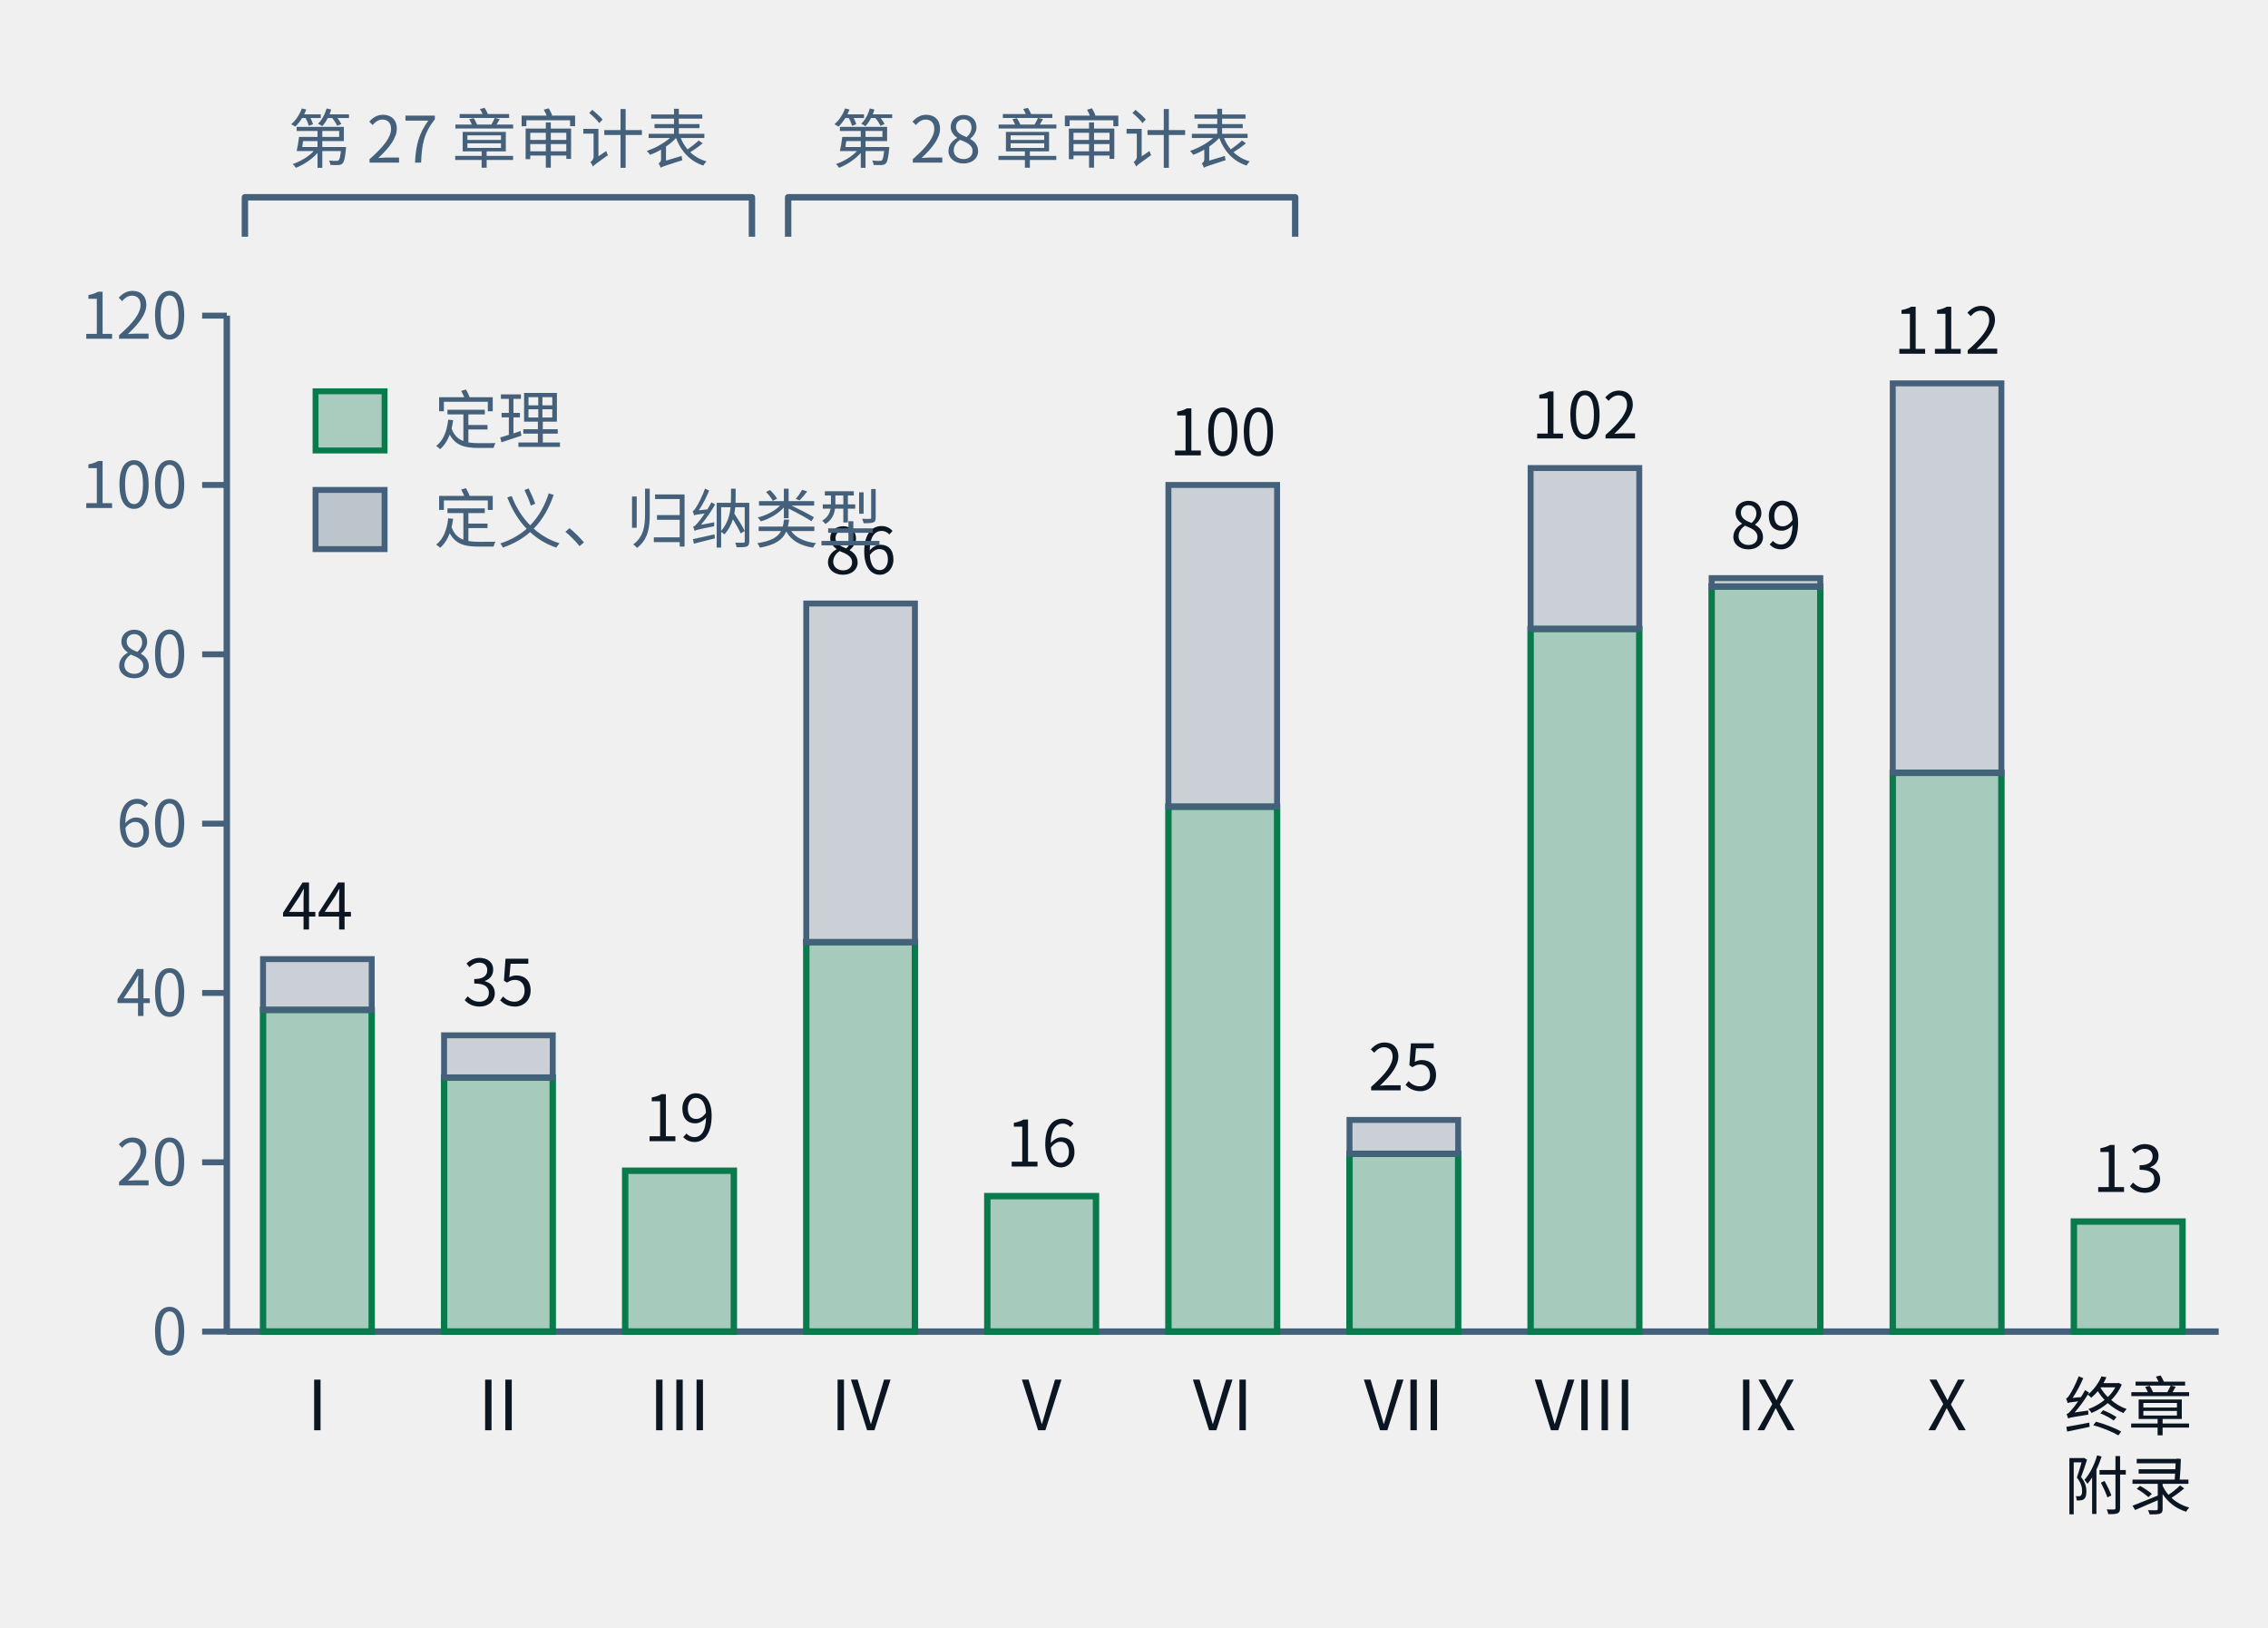
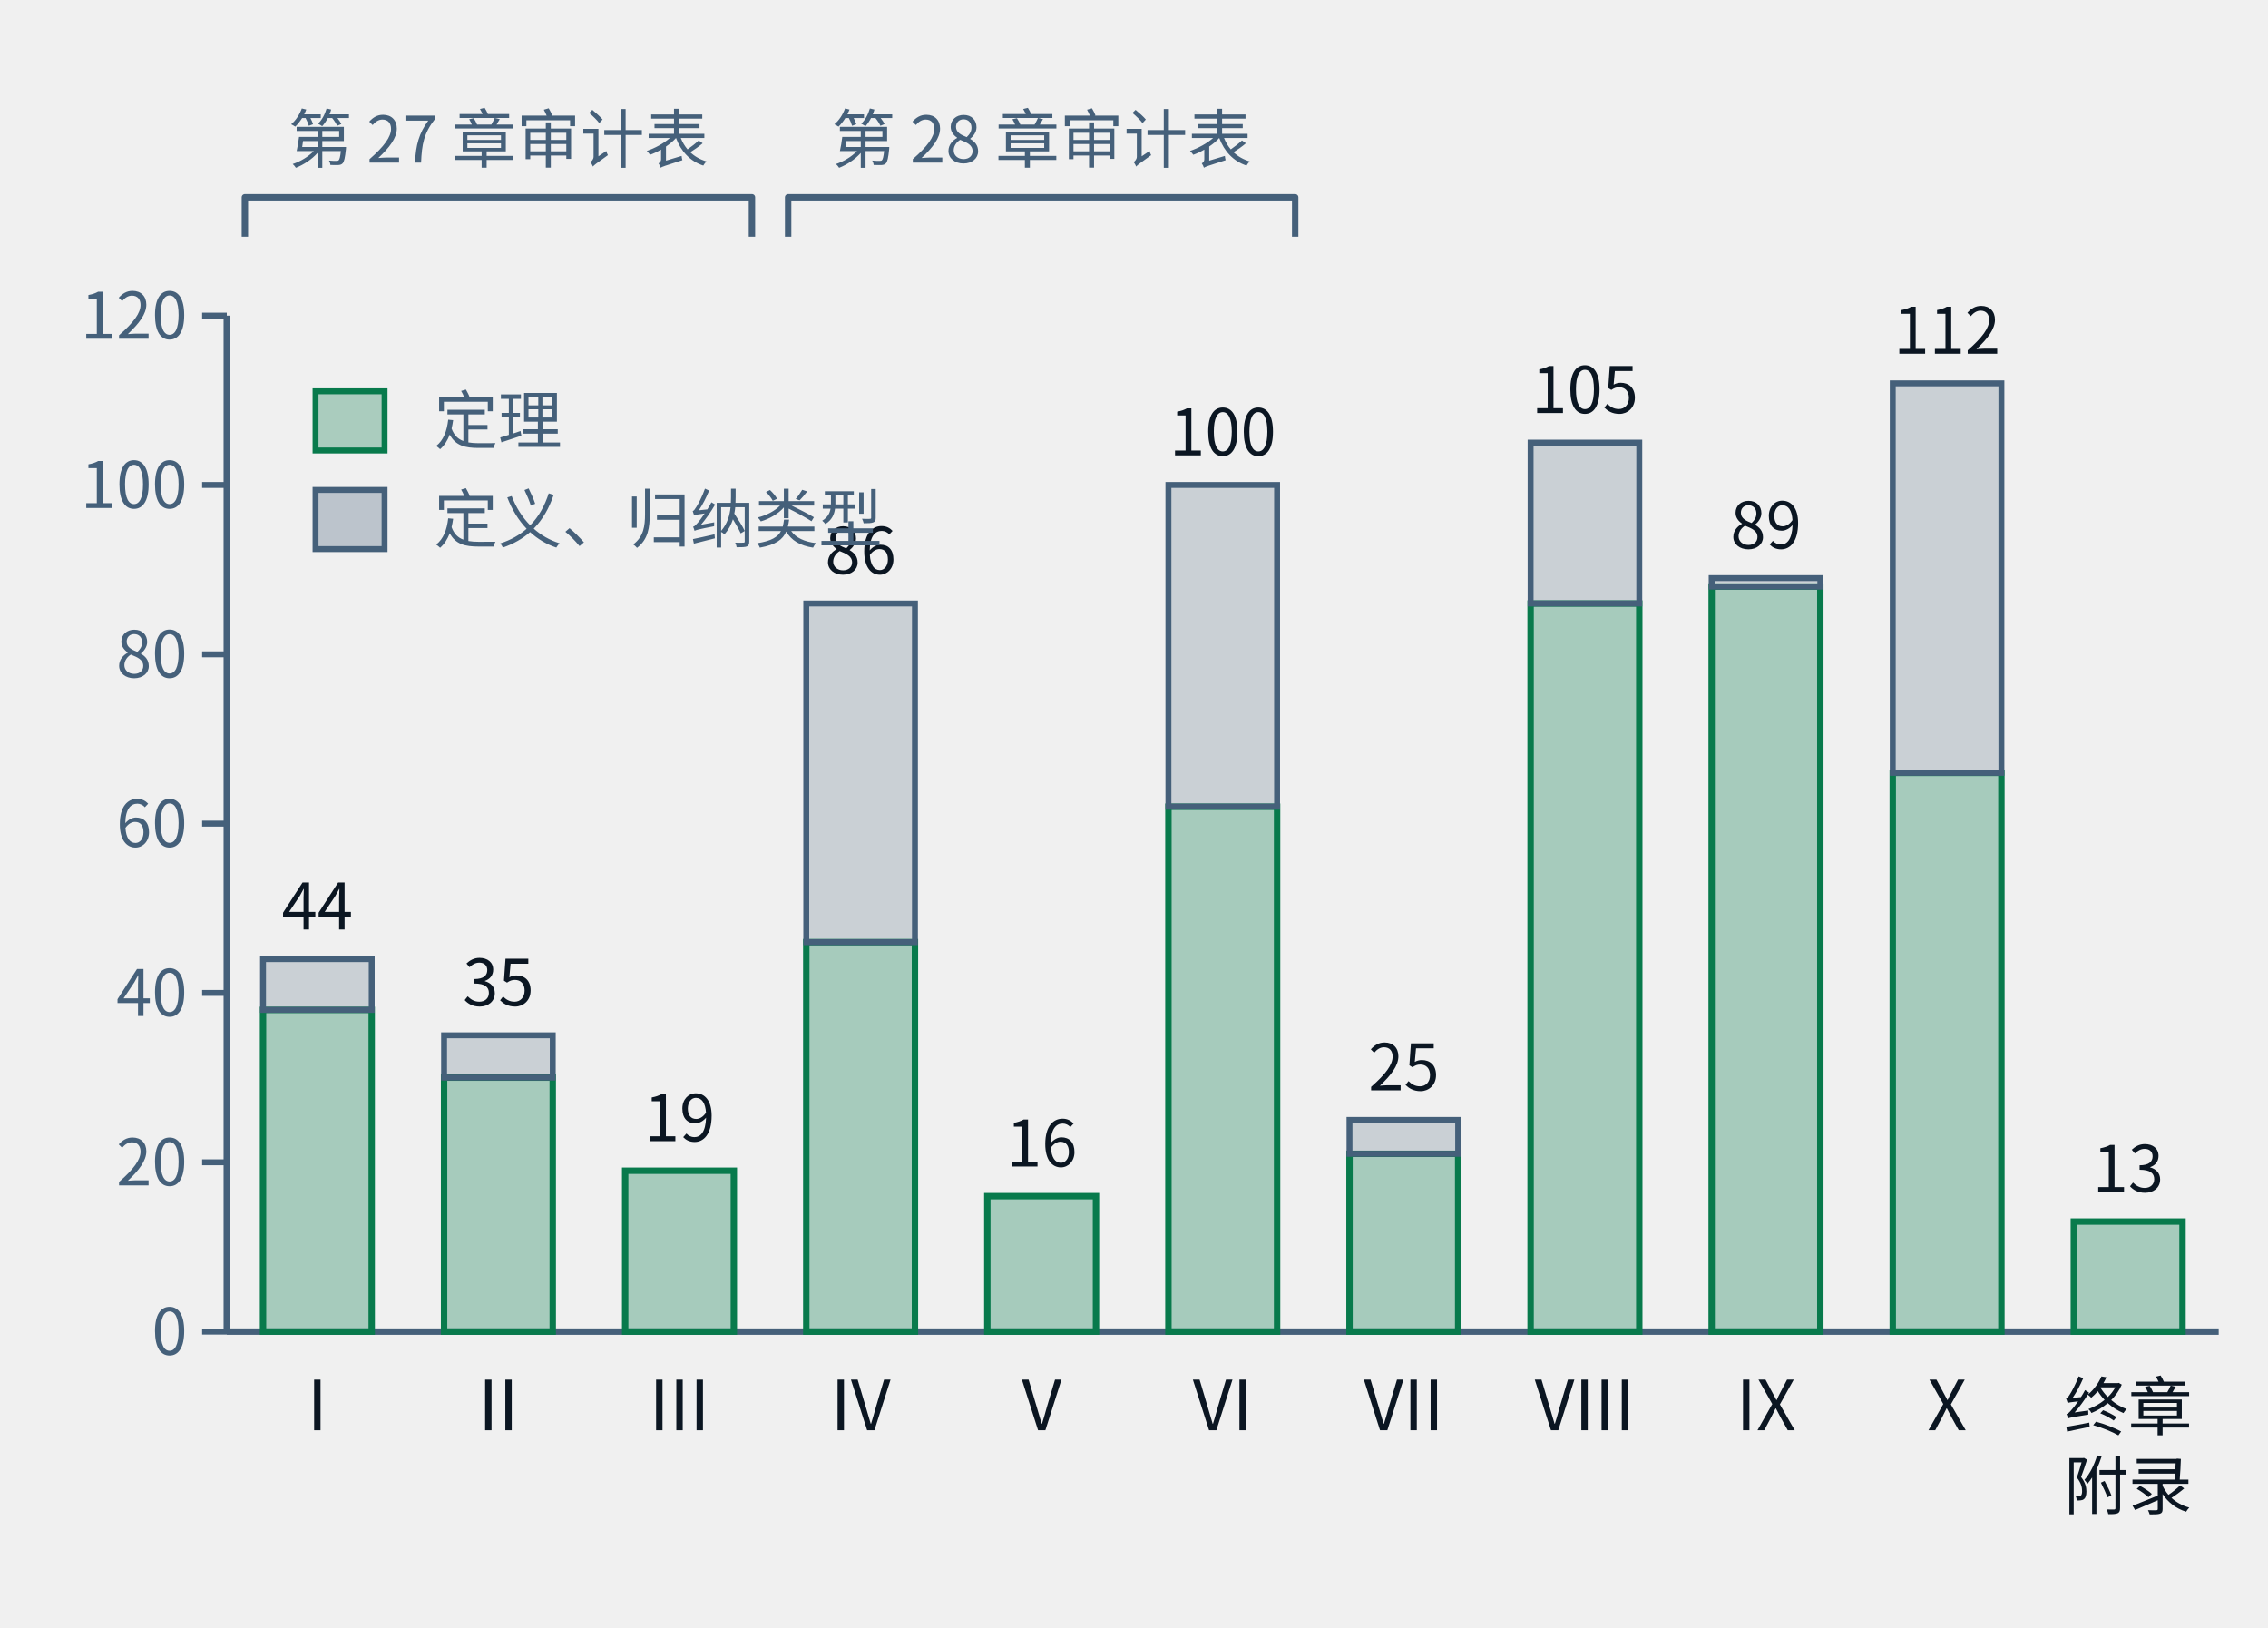
- <svg xmlns="http://www.w3.org/2000/svg" class="tr-fig" data-tr-fig="ch28-declaration-parts" data-lang="zh" viewBox="0 0 460 330" width="460" height="330" font-family="'Noto Sans SC', 'Noto Sans CJK SC', 'Source Sans 3', 'PingFang SC', 'Microsoft YaHei', system-ui, sans-serif" role="img" aria-label="柱状图。横轴是第一至第十部与“终章与附录”，柱高是该部章节用 lean= 引用的不同声明数；每根柱子下段绿色是锁文件里种类为定理的声明，上段灰色是定义与归纳类型。I：定理 38、其他 6；II：定理 30、其他 5；III：定理 19、其他 0；IV：定理 46、其他 40；V：定理 16、其他 0；VI：定理 62、其他 38；VII：定理 21、其他 4；VIII：定理 83、其他 19；IX：定理 88、其他 1；X：定理 66、其他 46；终章与附录：定理 13、其他 0。柱子上方两道括号：第一至第三部标“第二十七章审计表”，第四至第六部标“第二十八章审计表”。">
+ <svg xmlns="http://www.w3.org/2000/svg" class="tr-fig" data-tr-fig="ch28-declaration-parts" data-lang="zh" viewBox="0 0 460 330" width="460" height="330" font-family="'Noto Sans SC', 'Noto Sans CJK SC', 'Source Sans 3', 'PingFang SC', 'Microsoft YaHei', system-ui, sans-serif" role="img" aria-label="柱状图。横轴是第一至第十部与“终章与附录”，柱高是该部章节用 lean= 引用的不同声明数；每根柱子下段绿色是锁文件里种类为定理的声明，上段灰色是定义与归纳类型。I：定理 38、其他 6；II：定理 30、其他 5；III：定理 19、其他 0；IV：定理 46、其他 40；V：定理 16、其他 0；VI：定理 62、其他 38；VII：定理 21、其他 4；VIII：定理 86、其他 19；IX：定理 88、其他 1；X：定理 66、其他 46；终章与附录：定理 13、其他 0。柱子上方两道括号：第一至第三部标“第二十七章审计表”，第四至第六部标“第二十八章审计表”。">
  <style>.ts-ink{stroke:#0b1622}.tf-ink{fill:#0b1622}.ts-dim{stroke:#45607a}.tf-dim{fill:#45607a}.ts-faint{stroke:#9db3c4}.tf-faint{fill:#9db3c4}.ts-edge{stroke:#b9d0dd}.tf-edge{fill:#b9d0dd}.ts-hot{stroke:#5f9bb5}.tf-hot{fill:#5f9bb5}.ts-bg{stroke:#ffffff}.tf-bg{fill:#ffffff}.ts-panel{stroke:#eef5f9}.tf-panel{fill:#eef5f9}.ts-sheet{stroke:#f7fbfd}.tf-sheet{fill:#f7fbfd}.ts-cyan{stroke:#007c8a}.tf-cyan{fill:#007c8a}.ts-magenta{stroke:#b0128f}.tf-magenta{fill:#b0128f}.ts-amber{stroke:#946200}.tf-amber{fill:#946200}.ts-violet{stroke:#5a45c8}.tf-violet{fill:#5a45c8}.ts-ok{stroke:#087a4c}.tf-ok{fill:#087a4c}.ts-warn{stroke:#c21f3a}.tf-warn{fill:#c21f3a}.ts-blue{stroke:#1d5fd0}.tf-blue{fill:#1d5fd0}.ts-orange{stroke:#b85410}.tf-orange{fill:#b85410}.ts-sigma{stroke:#28405a}.tf-sigma{fill:#28405a}@media (prefers-color-scheme:dark){.ts-ink{stroke:#d4efff}.tf-ink{fill:#d4efff}.ts-dim{stroke:#6f8ea5}.tf-dim{fill:#6f8ea5}.ts-faint{stroke:#34506a}.tf-faint{fill:#34506a}.ts-edge{stroke:#143049}.tf-edge{fill:#143049}.ts-hot{stroke:#1f5d7c}.tf-hot{fill:#1f5d7c}.ts-bg{stroke:#03060c}.tf-bg{fill:#03060c}.ts-panel{stroke:#07101b}.tf-panel{fill:#07101b}.ts-sheet{stroke:#050c16}.tf-sheet{fill:#050c16}.ts-cyan{stroke:#19f0ff}.tf-cyan{fill:#19f0ff}.ts-magenta{stroke:#ff2fd0}.tf-magenta{fill:#ff2fd0}.ts-amber{stroke:#ffc83d}.tf-amber{fill:#ffc83d}.ts-violet{stroke:#9d8cff}.tf-violet{fill:#9d8cff}.ts-ok{stroke:#46ffb2}.tf-ok{fill:#46ffb2}.ts-warn{stroke:#ff5064}.tf-warn{fill:#ff5064}.ts-blue{stroke:#2a7bff}.tf-blue{fill:#2a7bff}.ts-orange{stroke:#ff8a3c}.tf-orange{fill:#ff8a3c}.ts-sigma{stroke:#cfe3ff}.tf-sigma{fill:#cfe3ff}}</style>
  <line x1="46" y1="64" x2="46" y2="270" class="ts-dim" stroke-width="1.3" fill="none" />
  <line x1="41" y1="270" x2="46" y2="270" class="ts-dim" stroke-width="1.2" fill="none" />
  <text class="tf-dim" x="38" y="274.68" font-size="13" text-anchor="end">0</text>
  <line x1="41" y1="235.67" x2="46" y2="235.67" class="ts-dim" stroke-width="1.2" fill="none" />
  <text class="tf-dim" x="38" y="240.35" font-size="13" text-anchor="end">20</text>
  <line x1="41" y1="201.33" x2="46" y2="201.33" class="ts-dim" stroke-width="1.2" fill="none" />
  <text class="tf-dim" x="38" y="206.01" font-size="13" text-anchor="end">40</text>
  <line x1="41" y1="167" x2="46" y2="167" class="ts-dim" stroke-width="1.2" fill="none" />
  <text class="tf-dim" x="38" y="171.68" font-size="13" text-anchor="end">60</text>
  <line x1="41" y1="132.67" x2="46" y2="132.67" class="ts-dim" stroke-width="1.2" fill="none" />
  <text class="tf-dim" x="38" y="137.35" font-size="13" text-anchor="end">80</text>
  <line x1="41" y1="98.33" x2="46" y2="98.33" class="ts-dim" stroke-width="1.2" fill="none" />
  <text class="tf-dim" x="38" y="103.01" font-size="13" text-anchor="end">100</text>
  <line x1="41" y1="64" x2="46" y2="64" class="ts-dim" stroke-width="1.2" fill="none" />
  <text class="tf-dim" x="38" y="68.68" font-size="13" text-anchor="end">120</text>
  <line x1="46" y1="270" x2="450" y2="270" class="ts-dim" stroke-width="1.3" fill="none" />
  <rect x="53.35" y="204.77" width="22.04" height="65.23" class="ts-ok tf-ok" stroke-width="1.3" fill-opacity="0.32" />
  <rect x="53.35" y="194.47" width="22.04" height="10.3" class="ts-dim tf-dim" stroke-width="1.2" fill-opacity="0.22" />
  <text class="tf-ink" x="64.36" y="188.47" font-size="13" text-anchor="middle">44</text>
  <text class="tf-ink" x="64.36" y="290" font-size="14" text-anchor="middle">I</text>
  <rect x="90.07" y="218.5" width="22.04" height="51.5" class="ts-ok tf-ok" stroke-width="1.3" fill-opacity="0.32" />
  <rect x="90.07" y="209.92" width="22.04" height="8.58" class="ts-dim tf-dim" stroke-width="1.2" fill-opacity="0.22" />
  <text class="tf-ink" x="101.09" y="203.92" font-size="13" text-anchor="middle">35</text>
  <text class="tf-ink" x="101.09" y="290" font-size="14" text-anchor="middle">II</text>
  <rect x="126.8" y="237.38" width="22.04" height="32.62" class="ts-ok tf-ok" stroke-width="1.3" fill-opacity="0.32" />
  <text class="tf-ink" x="137.82" y="231.38" font-size="13" text-anchor="middle">19</text>
  <text class="tf-ink" x="137.82" y="290" font-size="14" text-anchor="middle">III</text>
  <rect x="163.53" y="191.03" width="22.04" height="78.97" class="ts-ok tf-ok" stroke-width="1.3" fill-opacity="0.32" />
  <rect x="163.53" y="122.37" width="22.04" height="68.67" class="ts-dim tf-dim" stroke-width="1.2" fill-opacity="0.22" />
  <text class="tf-ink" x="174.55" y="116.37" font-size="13" text-anchor="middle">86</text>
  <text class="tf-ink" x="174.55" y="290" font-size="14" text-anchor="middle">IV</text>
  <rect x="200.25" y="242.53" width="22.04" height="27.47" class="ts-ok tf-ok" stroke-width="1.3" fill-opacity="0.32" />
  <text class="tf-ink" x="211.27" y="236.53" font-size="13" text-anchor="middle">16</text>
  <text class="tf-ink" x="211.27" y="290" font-size="14" text-anchor="middle">V</text>
  <rect x="236.98" y="163.57" width="22.04" height="106.43" class="ts-ok tf-ok" stroke-width="1.3" fill-opacity="0.32" />
  <rect x="236.98" y="98.33" width="22.04" height="65.23" class="ts-dim tf-dim" stroke-width="1.2" fill-opacity="0.22" />
  <text class="tf-ink" x="248" y="92.33" font-size="13" text-anchor="middle">100</text>
  <text class="tf-ink" x="248" y="290" font-size="14" text-anchor="middle">VI</text>
  <rect x="273.71" y="233.95" width="22.04" height="36.05" class="ts-ok tf-ok" stroke-width="1.3" fill-opacity="0.32" />
  <rect x="273.71" y="227.08" width="22.04" height="6.87" class="ts-dim tf-dim" stroke-width="1.2" fill-opacity="0.22" />
  <text class="tf-ink" x="284.73" y="221.08" font-size="13" text-anchor="middle">25</text>
  <text class="tf-ink" x="284.73" y="290" font-size="14" text-anchor="middle">VII</text>
-   <rect x="310.44" y="127.52" width="22.04" height="142.48" class="ts-ok tf-ok" stroke-width="1.3" fill-opacity="0.32" />
-   <rect x="310.44" y="94.9" width="22.04" height="32.62" class="ts-dim tf-dim" stroke-width="1.2" fill-opacity="0.22" />
-   <text class="tf-ink" x="321.45" y="88.9" font-size="13" text-anchor="middle">102</text>
+   <rect x="310.44" y="122.37" width="22.04" height="147.63" class="ts-ok tf-ok" stroke-width="1.3" fill-opacity="0.32" />
+   <rect x="310.44" y="89.75" width="22.04" height="32.62" class="ts-dim tf-dim" stroke-width="1.2" fill-opacity="0.22" />
+   <text class="tf-ink" x="321.45" y="83.75" font-size="13" text-anchor="middle">105</text>
  <text class="tf-ink" x="321.45" y="290" font-size="14" text-anchor="middle">VIII</text>
  <rect x="347.16" y="118.93" width="22.04" height="151.07" class="ts-ok tf-ok" stroke-width="1.3" fill-opacity="0.32" />
  <rect x="347.16" y="117.22" width="22.04" height="1.72" class="ts-dim tf-dim" stroke-width="1.2" fill-opacity="0.22" />
  <text class="tf-ink" x="358.18" y="111.22" font-size="13" text-anchor="middle">89</text>
  <text class="tf-ink" x="358.18" y="290" font-size="14" text-anchor="middle">IX</text>
  <rect x="383.89" y="156.7" width="22.04" height="113.3" class="ts-ok tf-ok" stroke-width="1.3" fill-opacity="0.32" />
  <rect x="383.89" y="77.73" width="22.04" height="78.97" class="ts-dim tf-dim" stroke-width="1.2" fill-opacity="0.22" />
  <text class="tf-ink" x="394.91" y="71.73" font-size="13" text-anchor="middle">112</text>
  <text class="tf-ink" x="394.91" y="290" font-size="14" text-anchor="middle">X</text>
  <rect x="420.62" y="247.68" width="22.04" height="22.32" class="ts-ok tf-ok" stroke-width="1.3" fill-opacity="0.32" />
  <text class="tf-ink" x="431.64" y="241.68" font-size="13" text-anchor="middle">13</text>
  <text class="tf-ink" x="431.64" y="290" font-size="13" text-anchor="middle">终章</text>
  <text class="tf-ink" x="431.64" y="306" font-size="13" text-anchor="middle">附录</text>
  <path d="M49.67 48 L49.67 40 L152.51 40 L152.51 48" class="ts-dim" stroke-width="1.3" stroke-linejoin="round" fill="none" />
  <text class="tf-dim" x="101.09" y="32.98" font-size="13" text-anchor="middle">第 27 章审计表</text>
  <path d="M159.85 48 L159.85 40 L262.69 40 L262.69 48" class="ts-dim" stroke-width="1.3" stroke-linejoin="round" fill="none" />
  <text class="tf-dim" x="211.27" y="32.98" font-size="13" text-anchor="middle">第 28 章审计表</text>
  <rect x="64" y="79.34" width="14" height="12" class="ts-ok tf-ok" stroke-width="1.2" fill-opacity="0.3" />
  <text class="tf-dim" x="88" y="90" font-size="13">定理</text>
  <rect x="64" y="99.34" width="14" height="12" class="ts-dim tf-dim" stroke-width="1.2" fill-opacity="0.3" />
  <text class="tf-dim" x="88" y="110" font-size="13">定义、归纳类型</text>
</svg>
